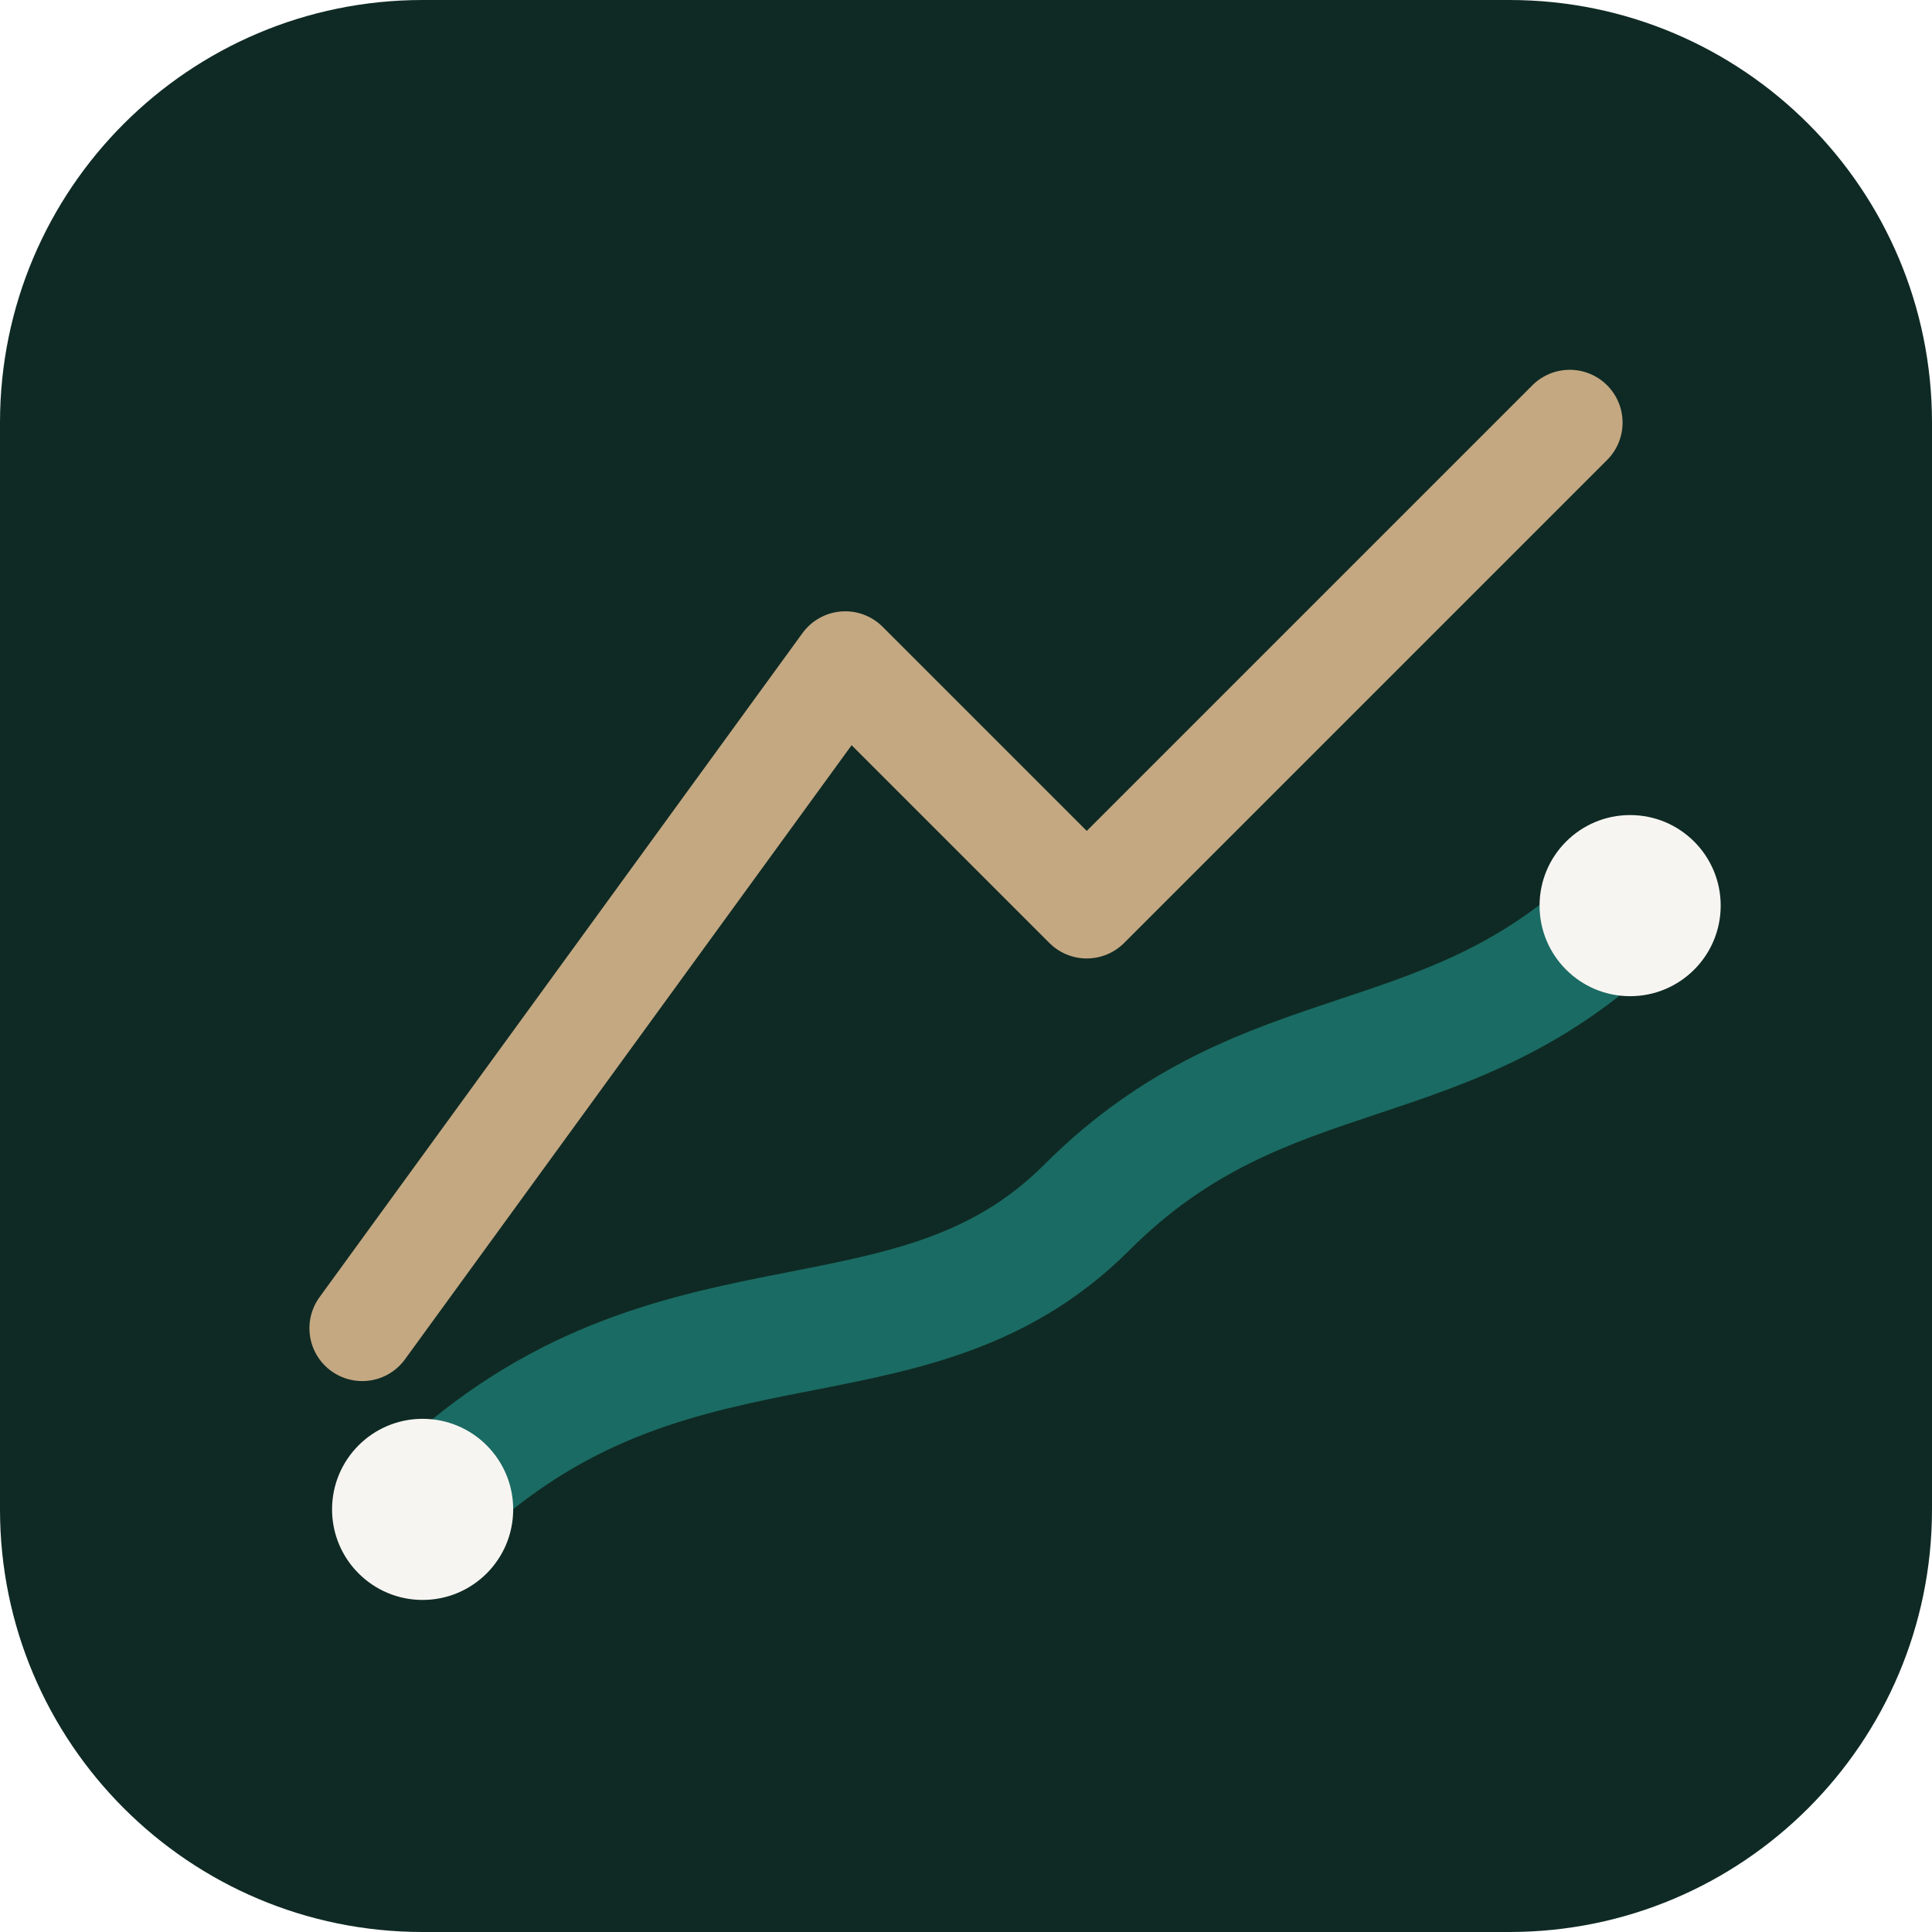
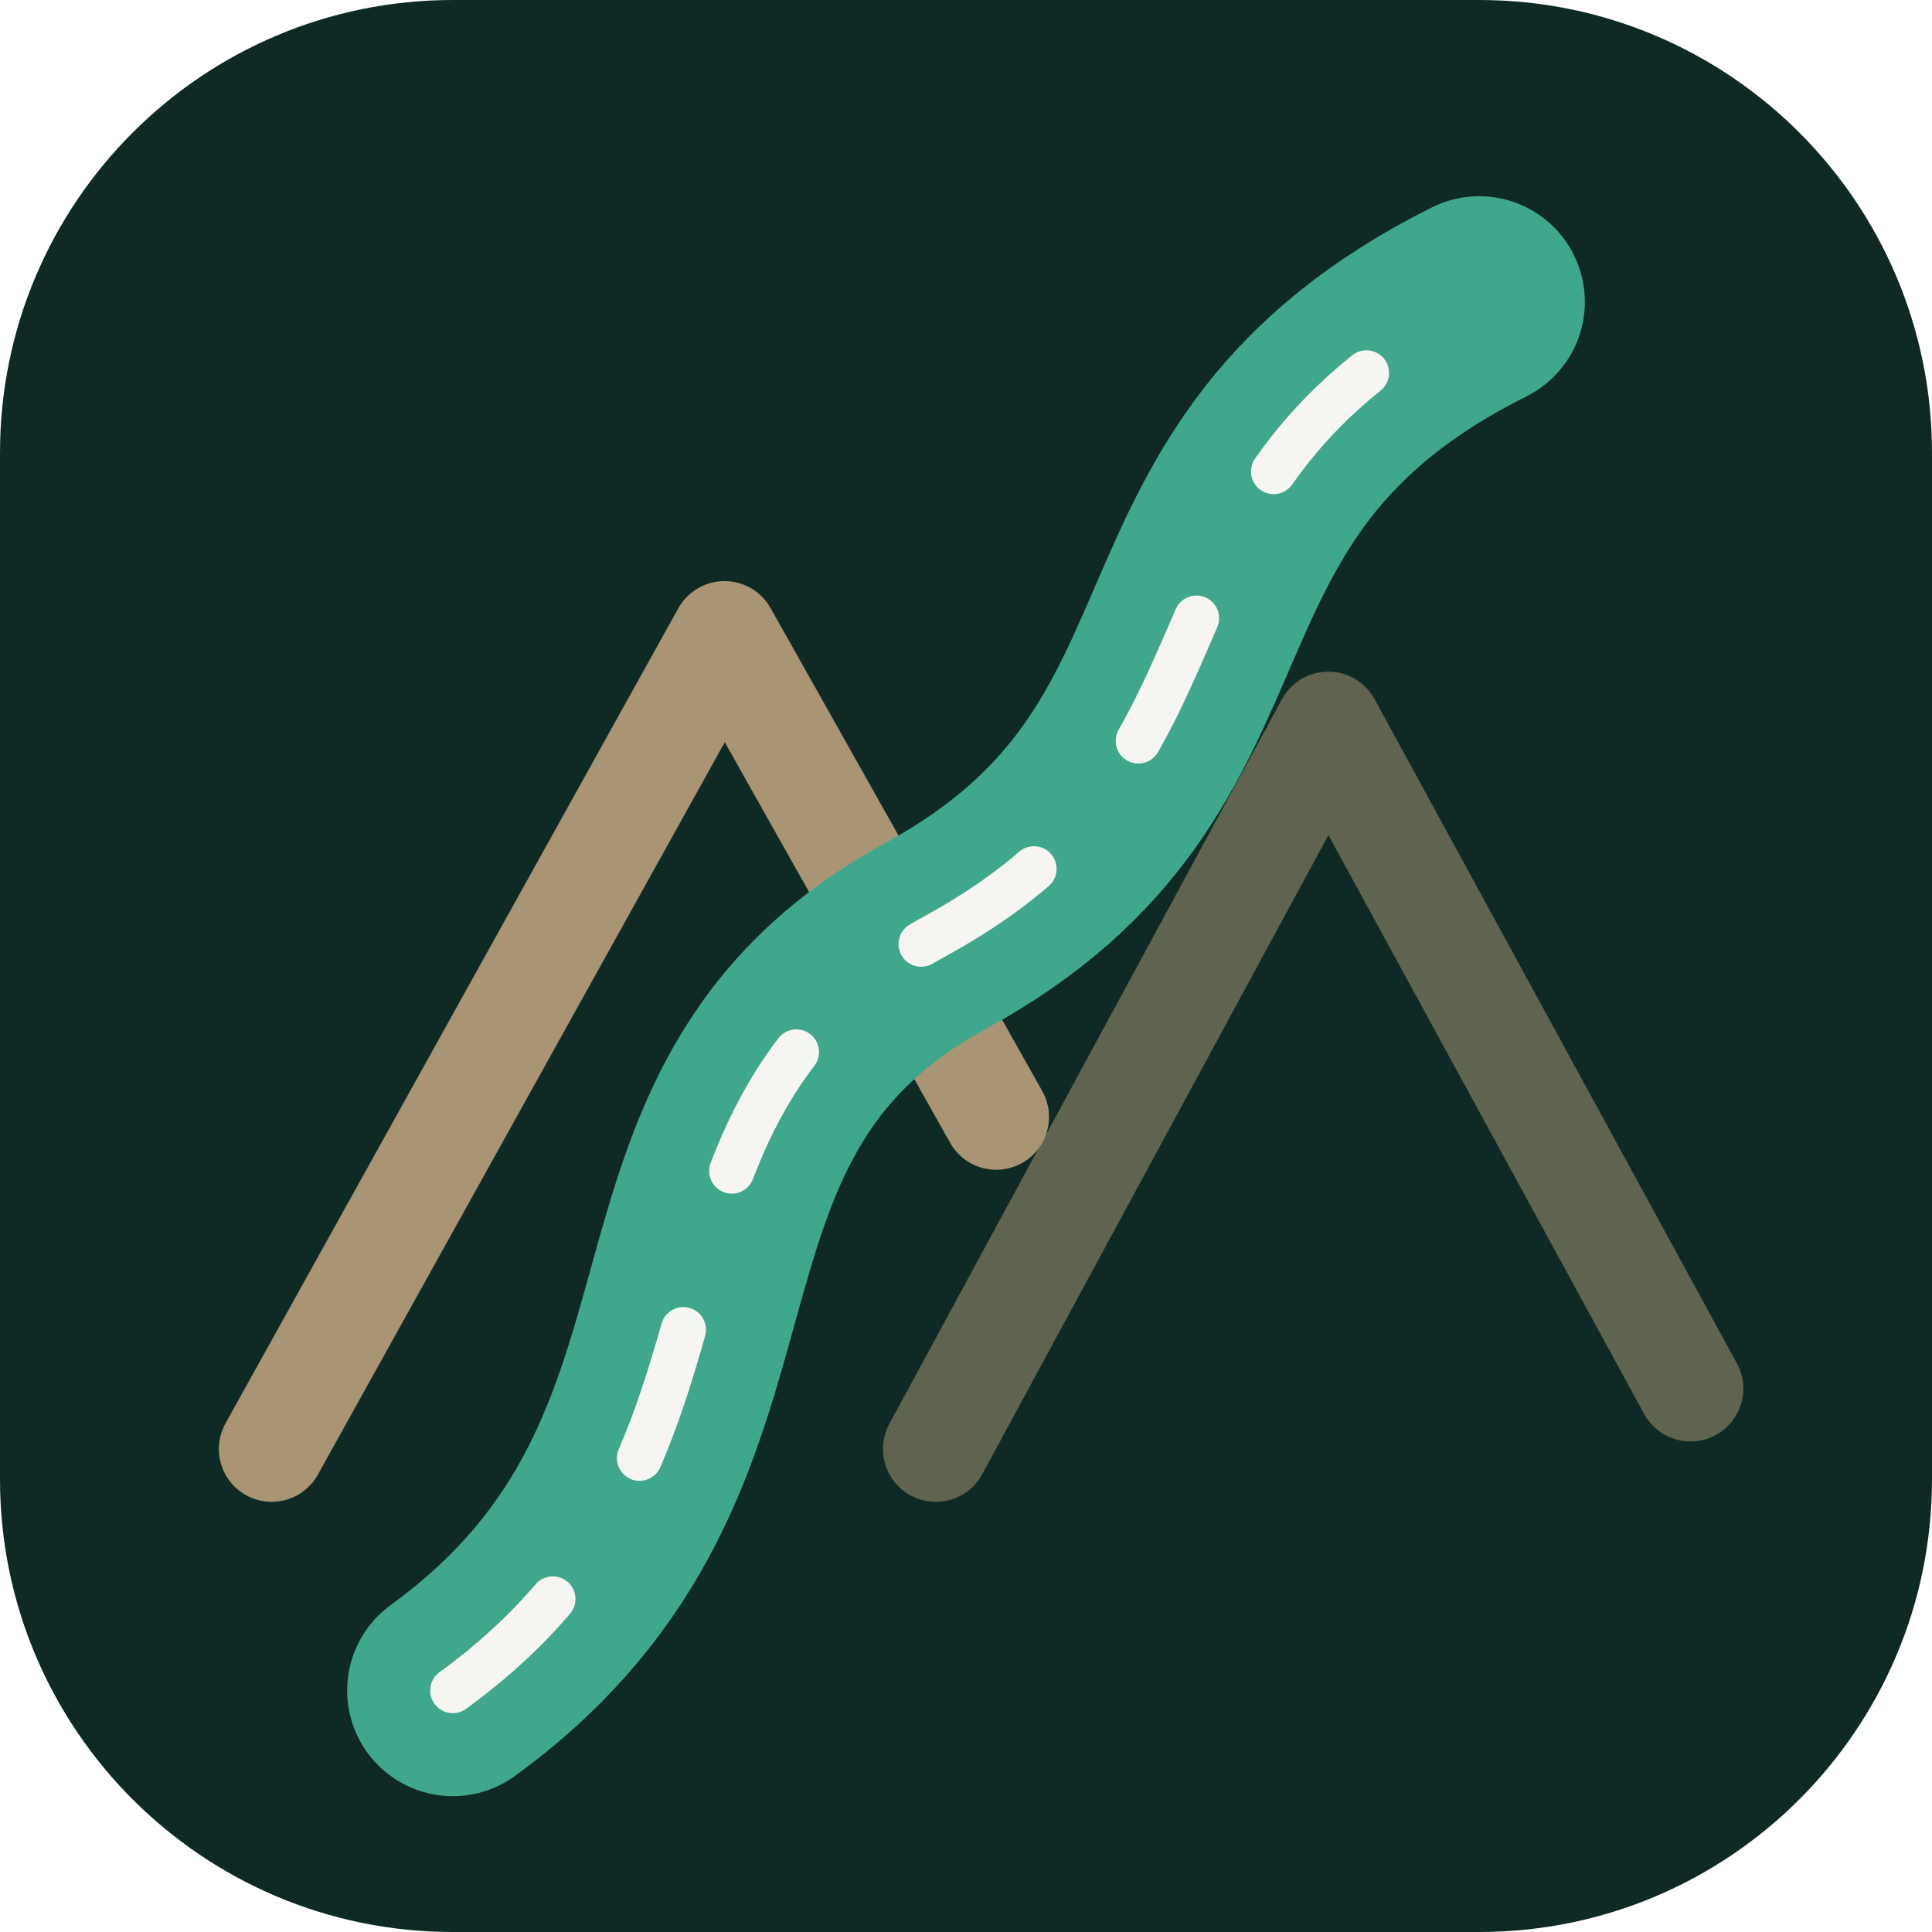
- <svg xmlns="http://www.w3.org/2000/svg" viewBox="0 0 64 64" fill="none" role="img" aria-label="RoadPlan Studio">
-   <rect width="64" height="64" rx="14" fill="#0F2A24" />
-   <path d="M12 44 L28 22 L36 30 L52 14" stroke="#C4A882" stroke-width="3.5" stroke-linecap="round" stroke-linejoin="round" />
-   <path d="M14 50 C22 42, 30 46, 36 40 C42 34, 48 36, 54 30" stroke="#1A6B63" stroke-width="4" stroke-linecap="round" fill="none" />
-   <circle cx="14" cy="50" r="3" fill="#F7F5F2" />
-   <circle cx="54" cy="30" r="3" fill="#F7F5F2" />
+ <svg xmlns="http://www.w3.org/2000/svg" viewBox="0 0 128 128" fill="none" role="img" aria-label="RoadPlan Studio">
+   <rect width="128" height="128" rx="30" fill="#0F2A24" />
+   <path d="M18 96 L48 42 L66 74" fill="none" stroke="#C4A882" stroke-width="7" stroke-linecap="round" stroke-linejoin="round" opacity="0.85" />
+   <path d="M62 96 L88 48 L112 92" fill="none" stroke="#C4A882" stroke-width="7" stroke-linecap="round" stroke-linejoin="round" opacity="0.45" />
+   <path d="M30 112 C 52 96, 40 74, 62 62 C 84 50, 74 32, 98 20" fill="none" stroke="#3FA88C" stroke-width="14" stroke-linecap="round" />
+   <path d="M30 112 C 52 96, 40 74, 62 62 C 84 50, 74 32, 98 20" fill="none" stroke="#F7F5F2" stroke-width="3" stroke-linecap="round" stroke-dasharray="9 11" />
</svg>
